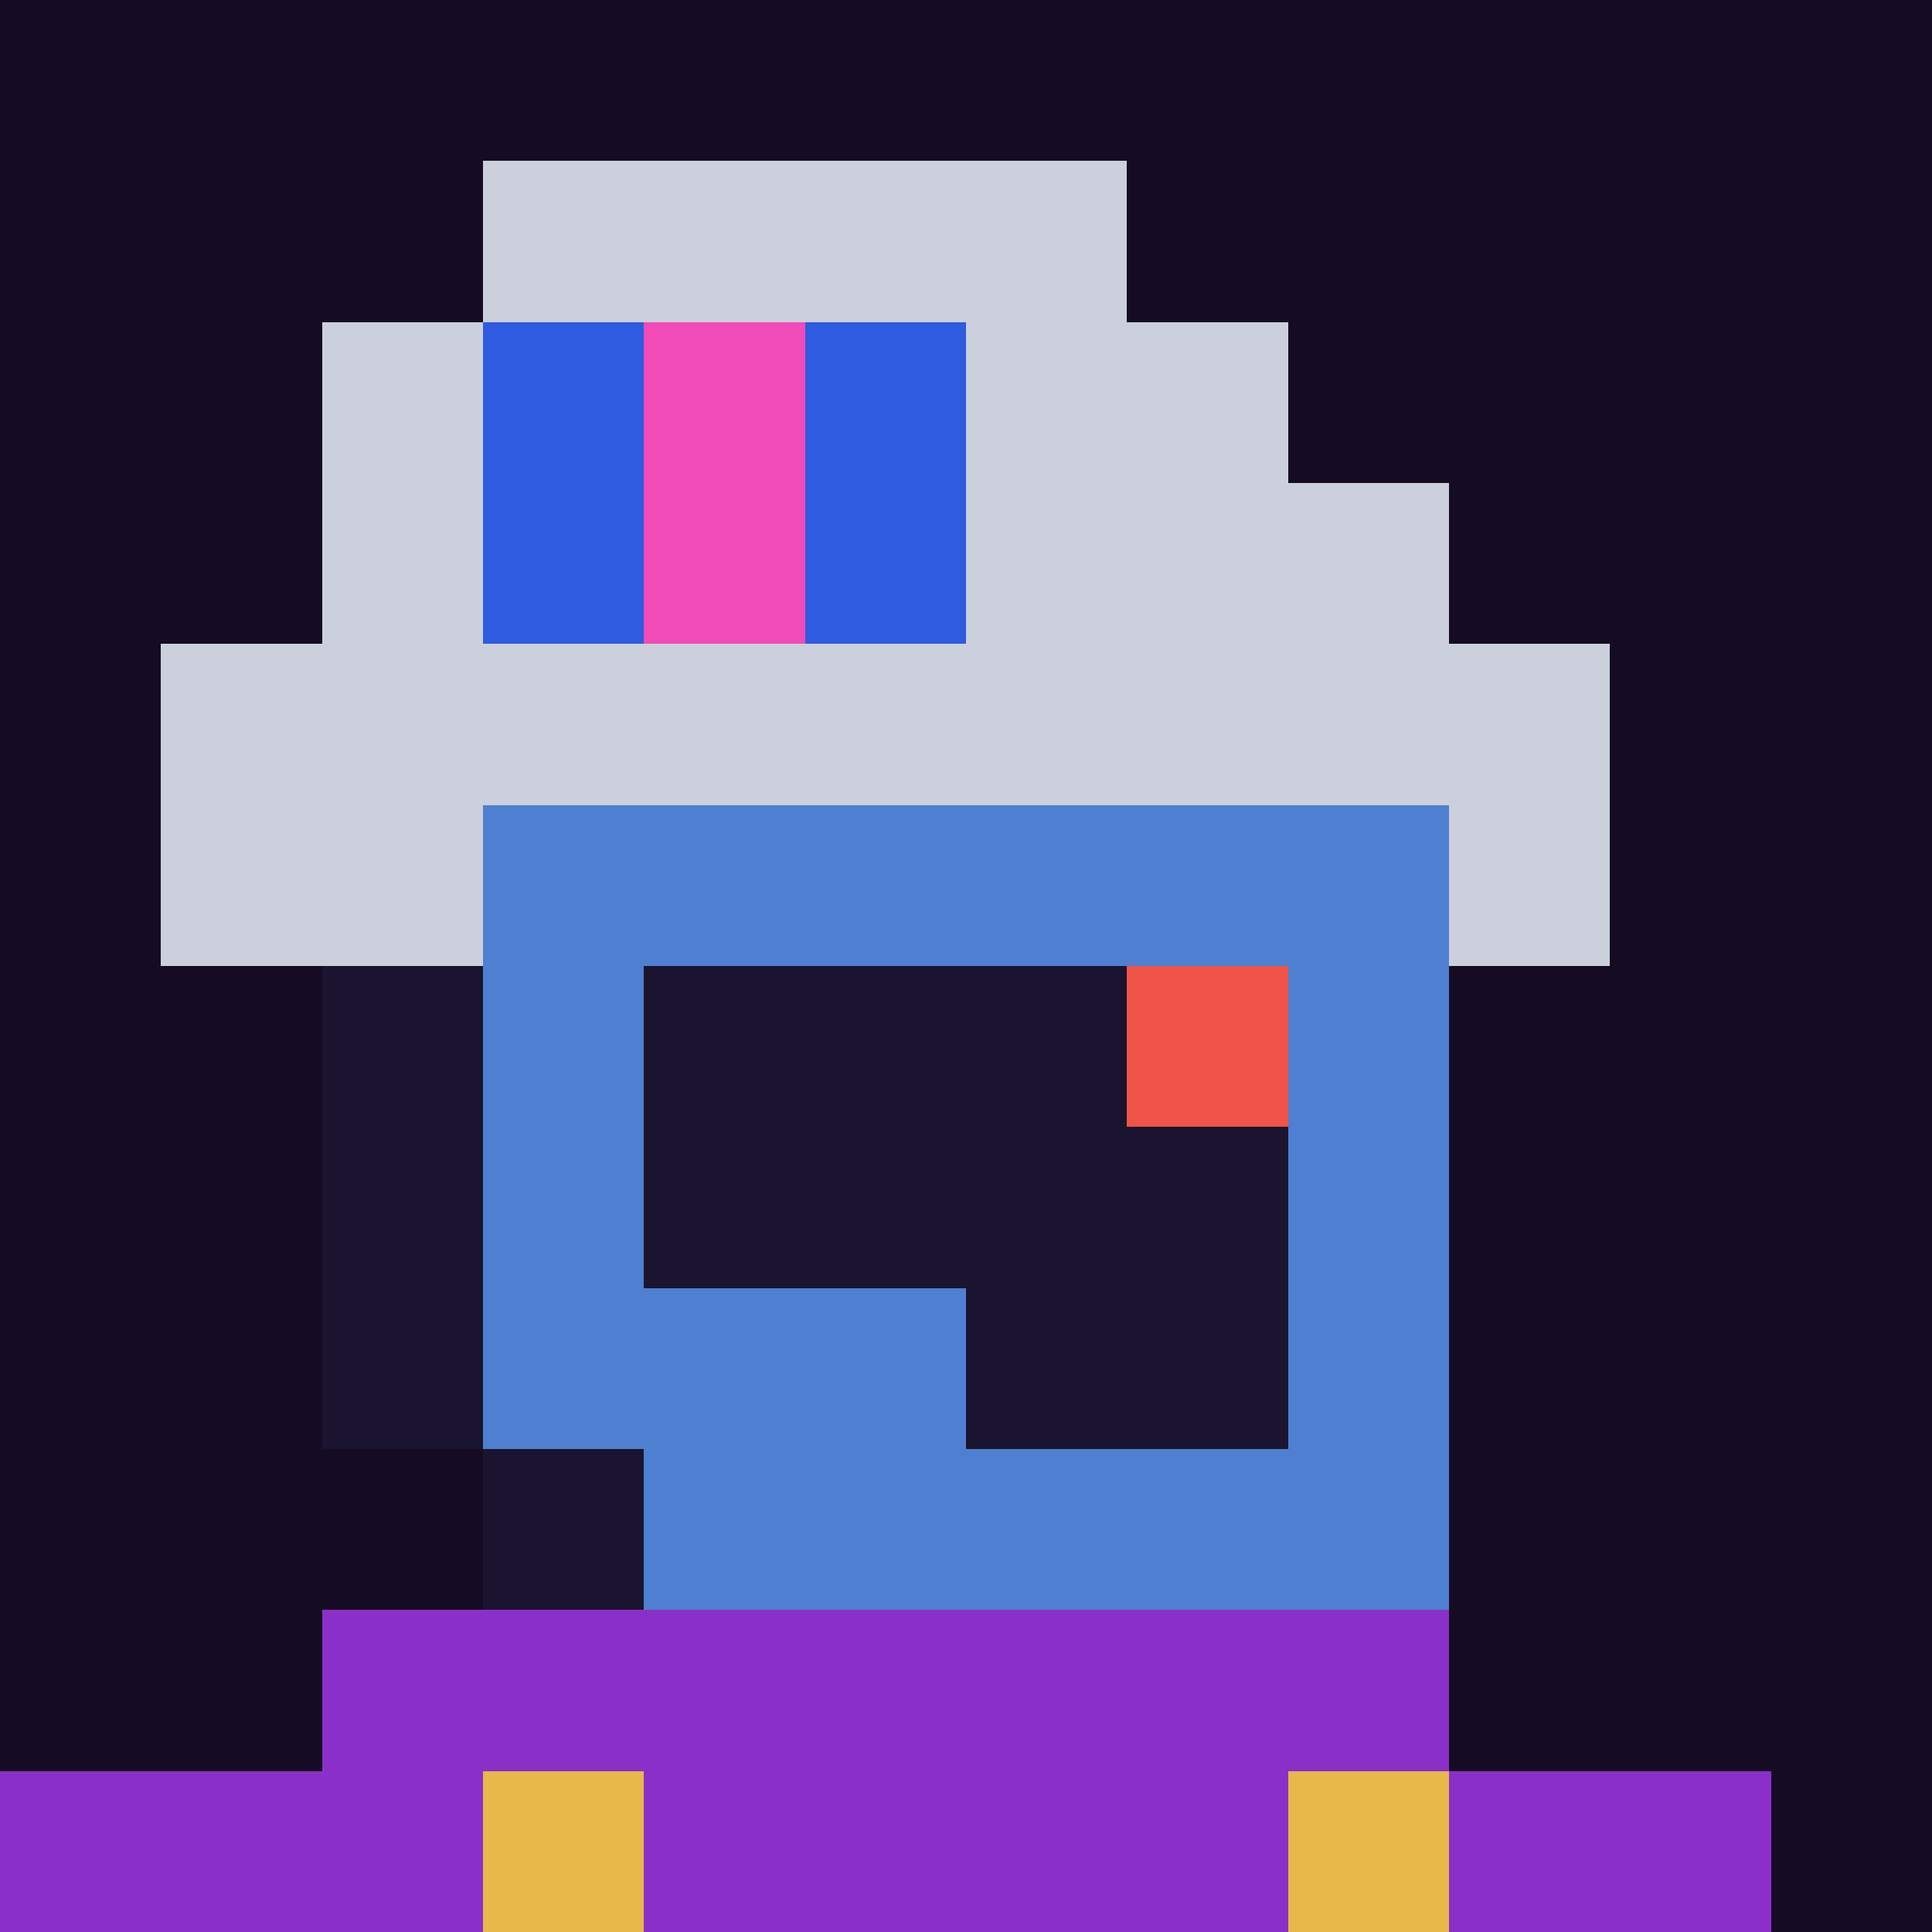
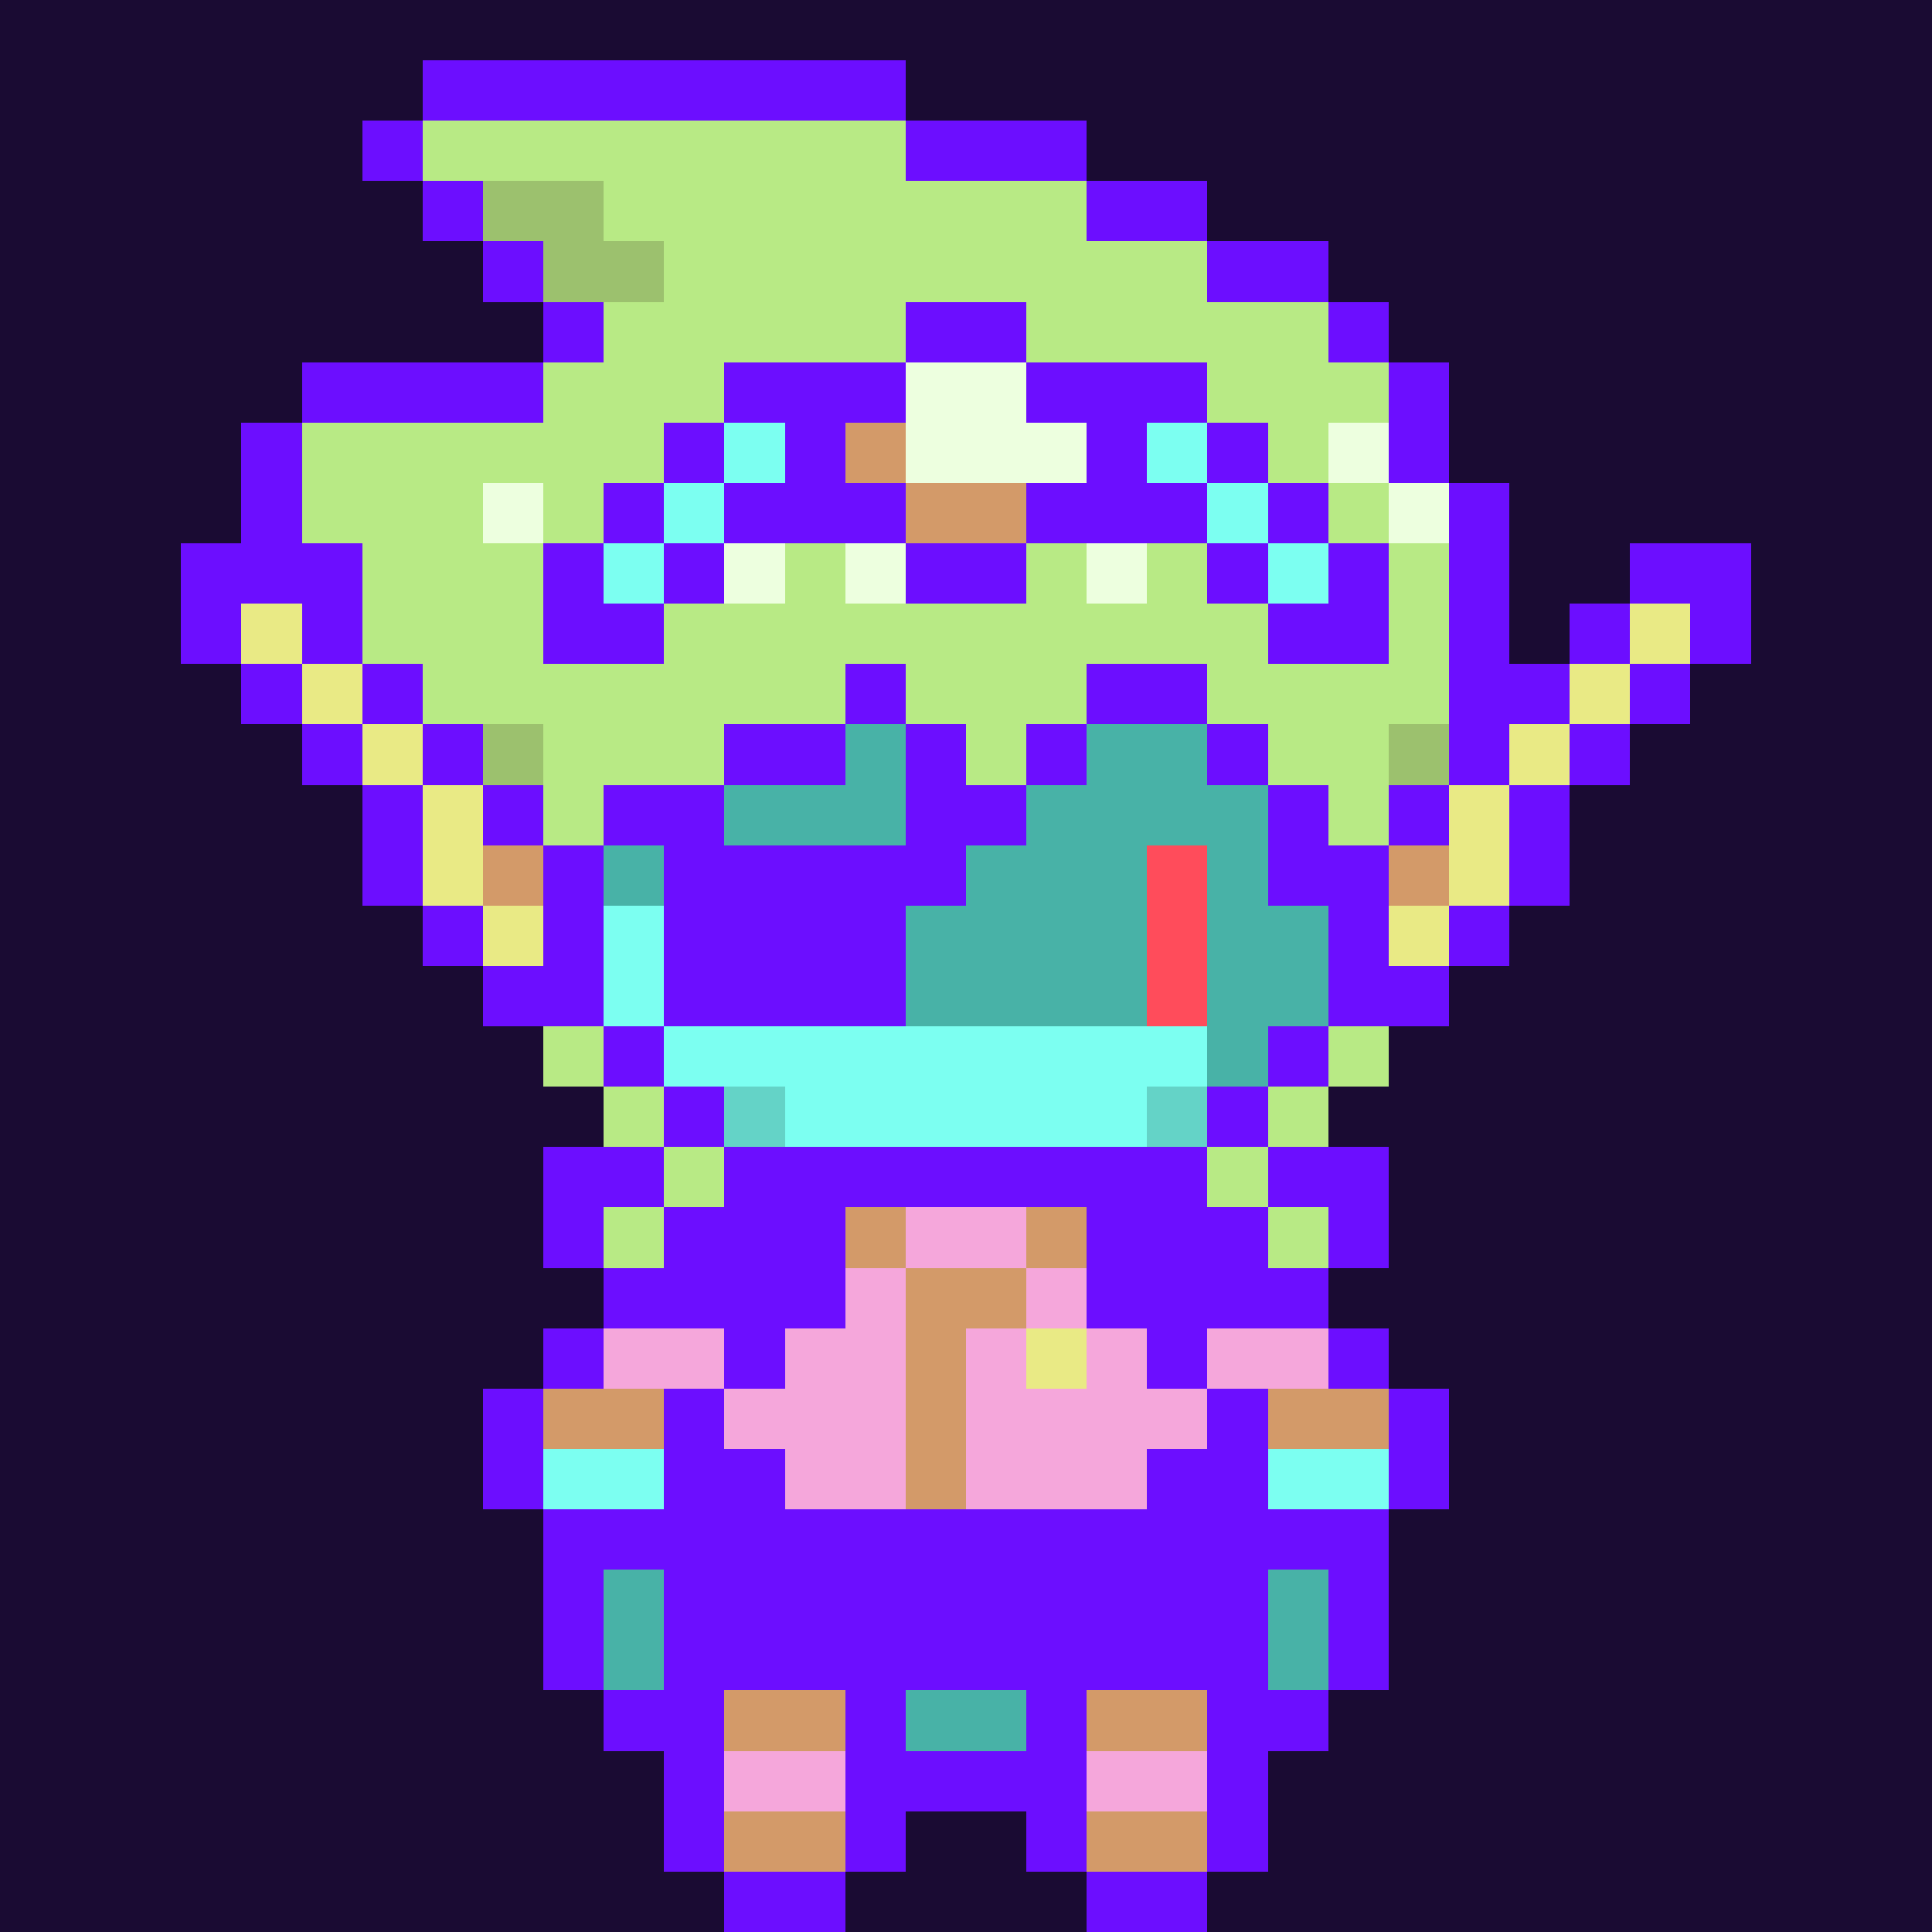
- <svg xmlns="http://www.w3.org/2000/svg" viewBox="0 0 12 12" shape-rendering="crispEdges">
-   <rect width="12" height="12" fill="#150C24" />
-   <rect x="3" y="0" width="1" height="1" fill="#150C24" />
-   <rect x="4" y="0" width="1" height="1" fill="#150C24" />
-   <rect x="5" y="0" width="1" height="1" fill="#150C24" />
-   <rect x="6" y="0" width="1" height="1" fill="#150C24" />
-   <rect x="2" y="1" width="1" height="1" fill="#150C24" />
-   <rect x="3" y="1" width="1" height="1" fill="#CBD0DC" />
-   <rect x="4" y="1" width="1" height="1" fill="#CBD0DC" />
-   <rect x="5" y="1" width="1" height="1" fill="#CBD0DC" />
-   <rect x="6" y="1" width="1" height="1" fill="#CBD0DC" />
-   <rect x="7" y="1" width="1" height="1" fill="#150C24" />
-   <rect x="8" y="1" width="1" height="1" fill="#150C24" />
-   <rect x="1" y="2" width="1" height="1" fill="#150C24" />
-   <rect x="2" y="2" width="1" height="1" fill="#CBD0DC" />
-   <rect x="3" y="2" width="1" height="1" fill="#2E5BE0" />
-   <rect x="4" y="2" width="1" height="1" fill="#F04BB8" />
-   <rect x="5" y="2" width="1" height="1" fill="#2E5BE0" />
-   <rect x="6" y="2" width="1" height="1" fill="#CBD0DC" />
-   <rect x="7" y="2" width="1" height="1" fill="#CBD0DC" />
-   <rect x="8" y="2" width="1" height="1" fill="#150C24" />
-   <rect x="1" y="3" width="1" height="1" fill="#150C24" />
-   <rect x="2" y="3" width="1" height="1" fill="#CBD0DC" />
-   <rect x="3" y="3" width="1" height="1" fill="#2E5BE0" />
-   <rect x="4" y="3" width="1" height="1" fill="#F04BB8" />
-   <rect x="5" y="3" width="1" height="1" fill="#2E5BE0" />
-   <rect x="6" y="3" width="1" height="1" fill="#CBD0DC" />
-   <rect x="7" y="3" width="1" height="1" fill="#CBD0DC" />
-   <rect x="8" y="3" width="1" height="1" fill="#CBD0DC" />
-   <rect x="9" y="3" width="1" height="1" fill="#150C24" />
-   <rect x="0" y="4" width="1" height="1" fill="#150C24" />
-   <rect x="1" y="4" width="1" height="1" fill="#CBD0DC" />
-   <rect x="2" y="4" width="1" height="1" fill="#CBD0DC" />
-   <rect x="3" y="4" width="1" height="1" fill="#CBD0DC" />
-   <rect x="4" y="4" width="1" height="1" fill="#CBD0DC" />
-   <rect x="5" y="4" width="1" height="1" fill="#CBD0DC" />
-   <rect x="6" y="4" width="1" height="1" fill="#CBD0DC" />
-   <rect x="7" y="4" width="1" height="1" fill="#CBD0DC" />
-   <rect x="8" y="4" width="1" height="1" fill="#CBD0DC" />
-   <rect x="9" y="4" width="1" height="1" fill="#CBD0DC" />
-   <rect x="10" y="4" width="1" height="1" fill="#150C24" />
-   <rect x="0" y="5" width="1" height="1" fill="#150C24" />
-   <rect x="1" y="5" width="1" height="1" fill="#CBD0DC" />
-   <rect x="2" y="5" width="1" height="1" fill="#CBD0DC" />
-   <rect x="3" y="5" width="1" height="1" fill="#4E7FD0" />
-   <rect x="4" y="5" width="1" height="1" fill="#4E7FD0" />
-   <rect x="5" y="5" width="1" height="1" fill="#4E7FD0" />
-   <rect x="6" y="5" width="1" height="1" fill="#4E7FD0" />
-   <rect x="7" y="5" width="1" height="1" fill="#4E7FD0" />
-   <rect x="8" y="5" width="1" height="1" fill="#4E7FD0" />
-   <rect x="9" y="5" width="1" height="1" fill="#CBD0DC" />
-   <rect x="10" y="5" width="1" height="1" fill="#150C24" />
-   <rect x="1" y="6" width="1" height="1" fill="#150C24" />
-   <rect x="2" y="6" width="1" height="1" fill="#1B1430" />
-   <rect x="3" y="6" width="1" height="1" fill="#4E7FD0" />
-   <rect x="4" y="6" width="1" height="1" fill="#1B1430" />
-   <rect x="5" y="6" width="1" height="1" fill="#1B1430" />
-   <rect x="6" y="6" width="1" height="1" fill="#1B1430" />
-   <rect x="7" y="6" width="1" height="1" fill="#F05348" />
-   <rect x="8" y="6" width="1" height="1" fill="#4E7FD0" />
-   <rect x="9" y="6" width="1" height="1" fill="#150C24" />
-   <rect x="1" y="7" width="1" height="1" fill="#150C24" />
-   <rect x="2" y="7" width="1" height="1" fill="#1B1430" />
-   <rect x="3" y="7" width="1" height="1" fill="#4E7FD0" />
-   <rect x="4" y="7" width="1" height="1" fill="#1B1430" />
-   <rect x="5" y="7" width="1" height="1" fill="#1B1430" />
-   <rect x="6" y="7" width="1" height="1" fill="#1B1430" />
-   <rect x="7" y="7" width="1" height="1" fill="#1B1430" />
-   <rect x="8" y="7" width="1" height="1" fill="#4E7FD0" />
-   <rect x="9" y="7" width="1" height="1" fill="#150C24" />
-   <rect x="1" y="8" width="1" height="1" fill="#150C24" />
-   <rect x="2" y="8" width="1" height="1" fill="#1B1430" />
-   <rect x="3" y="8" width="1" height="1" fill="#4E7FD0" />
-   <rect x="4" y="8" width="1" height="1" fill="#4E7FD0" />
-   <rect x="5" y="8" width="1" height="1" fill="#4E7FD0" />
-   <rect x="6" y="8" width="1" height="1" fill="#1B1430" />
-   <rect x="7" y="8" width="1" height="1" fill="#1B1430" />
-   <rect x="8" y="8" width="1" height="1" fill="#4E7FD0" />
-   <rect x="9" y="8" width="1" height="1" fill="#150C24" />
-   <rect x="2" y="9" width="1" height="1" fill="#150C24" />
-   <rect x="3" y="9" width="1" height="1" fill="#1B1430" />
-   <rect x="4" y="9" width="1" height="1" fill="#4E7FD0" />
-   <rect x="5" y="9" width="1" height="1" fill="#4E7FD0" />
-   <rect x="6" y="9" width="1" height="1" fill="#4E7FD0" />
-   <rect x="7" y="9" width="1" height="1" fill="#4E7FD0" />
-   <rect x="8" y="9" width="1" height="1" fill="#4E7FD0" />
-   <rect x="9" y="9" width="1" height="1" fill="#150C24" />
-   <rect x="1" y="10" width="1" height="1" fill="#150C24" />
-   <rect x="2" y="10" width="1" height="1" fill="#8B2FC9" />
-   <rect x="3" y="10" width="1" height="1" fill="#8B2FC9" />
-   <rect x="4" y="10" width="1" height="1" fill="#8B2FC9" />
-   <rect x="5" y="10" width="1" height="1" fill="#8B2FC9" />
-   <rect x="6" y="10" width="1" height="1" fill="#8B2FC9" />
-   <rect x="7" y="10" width="1" height="1" fill="#8B2FC9" />
-   <rect x="8" y="10" width="1" height="1" fill="#8B2FC9" />
-   <rect x="9" y="10" width="1" height="1" fill="#150C24" />
-   <rect x="0" y="11" width="1" height="1" fill="#8B2FC9" />
-   <rect x="1" y="11" width="1" height="1" fill="#8B2FC9" />
-   <rect x="2" y="11" width="1" height="1" fill="#8B2FC9" />
-   <rect x="3" y="11" width="1" height="1" fill="#E8B84B" />
-   <rect x="4" y="11" width="1" height="1" fill="#8B2FC9" />
-   <rect x="5" y="11" width="1" height="1" fill="#8B2FC9" />
-   <rect x="6" y="11" width="1" height="1" fill="#8B2FC9" />
-   <rect x="7" y="11" width="1" height="1" fill="#8B2FC9" />
-   <rect x="8" y="11" width="1" height="1" fill="#E8B84B" />
-   <rect x="9" y="11" width="1" height="1" fill="#8B2FC9" />
-   <rect x="10" y="11" width="1" height="1" fill="#8B2FC9" />
+ <svg xmlns="http://www.w3.org/2000/svg" viewBox="0 0 32 32" shape-rendering="crispEdges">
+   <rect width="32" height="32" fill="#1A0B33" />
+   <rect x="7" y="1" width="1" height="1" fill="#6c0eff" />
+   <rect x="8" y="1" width="1" height="1" fill="#6c0eff" />
+   <rect x="9" y="1" width="1" height="1" fill="#6c0eff" />
+   <rect x="10" y="1" width="1" height="1" fill="#6c0eff" />
+   <rect x="11" y="1" width="1" height="1" fill="#6c0eff" />
+   <rect x="12" y="1" width="1" height="1" fill="#6c0eff" />
+   <rect x="13" y="1" width="1" height="1" fill="#6c0eff" />
+   <rect x="14" y="1" width="1" height="1" fill="#6c0eff" />
+   <rect x="6" y="2" width="1" height="1" fill="#6c0eff" />
+   <rect x="7" y="2" width="1" height="1" fill="#b8ea85" />
+   <rect x="8" y="2" width="1" height="1" fill="#b8ea85" />
+   <rect x="9" y="2" width="1" height="1" fill="#b8ea85" />
+   <rect x="10" y="2" width="1" height="1" fill="#b8ea85" />
+   <rect x="11" y="2" width="1" height="1" fill="#b8ea85" />
+   <rect x="12" y="2" width="1" height="1" fill="#b8ea85" />
+   <rect x="13" y="2" width="1" height="1" fill="#b8ea85" />
+   <rect x="14" y="2" width="1" height="1" fill="#b8ea85" />
+   <rect x="15" y="2" width="1" height="1" fill="#6c0eff" />
+   <rect x="16" y="2" width="1" height="1" fill="#6c0eff" />
+   <rect x="17" y="2" width="1" height="1" fill="#6c0eff" />
+   <rect x="7" y="3" width="1" height="1" fill="#6c0eff" />
+   <rect x="8" y="3" width="1" height="1" fill="#9cc16e" />
+   <rect x="9" y="3" width="1" height="1" fill="#9cc16e" />
+   <rect x="10" y="3" width="1" height="1" fill="#b8ea85" />
+   <rect x="11" y="3" width="1" height="1" fill="#b8ea85" />
+   <rect x="12" y="3" width="1" height="1" fill="#b8ea85" />
+   <rect x="13" y="3" width="1" height="1" fill="#b8ea85" />
+   <rect x="14" y="3" width="1" height="1" fill="#b8ea85" />
+   <rect x="15" y="3" width="1" height="1" fill="#b8ea85" />
+   <rect x="16" y="3" width="1" height="1" fill="#b8ea85" />
+   <rect x="17" y="3" width="1" height="1" fill="#b8ea85" />
+   <rect x="18" y="3" width="1" height="1" fill="#6c0eff" />
+   <rect x="19" y="3" width="1" height="1" fill="#6c0eff" />
+   <rect x="8" y="4" width="1" height="1" fill="#6c0eff" />
+   <rect x="9" y="4" width="1" height="1" fill="#9cc16e" />
+   <rect x="10" y="4" width="1" height="1" fill="#9cc16e" />
+   <rect x="11" y="4" width="1" height="1" fill="#b8ea85" />
+   <rect x="12" y="4" width="1" height="1" fill="#b8ea85" />
+   <rect x="13" y="4" width="1" height="1" fill="#b8ea85" />
+   <rect x="14" y="4" width="1" height="1" fill="#b8ea85" />
+   <rect x="15" y="4" width="1" height="1" fill="#b8ea85" />
+   <rect x="16" y="4" width="1" height="1" fill="#b8ea85" />
+   <rect x="17" y="4" width="1" height="1" fill="#b8ea85" />
+   <rect x="18" y="4" width="1" height="1" fill="#b8ea85" />
+   <rect x="19" y="4" width="1" height="1" fill="#b8ea85" />
+   <rect x="20" y="4" width="1" height="1" fill="#6c0eff" />
+   <rect x="21" y="4" width="1" height="1" fill="#6c0eff" />
+   <rect x="9" y="5" width="1" height="1" fill="#6c0eff" />
+   <rect x="10" y="5" width="1" height="1" fill="#b8ea85" />
+   <rect x="11" y="5" width="1" height="1" fill="#b8ea85" />
+   <rect x="12" y="5" width="1" height="1" fill="#b8ea85" />
+   <rect x="13" y="5" width="1" height="1" fill="#b8ea85" />
+   <rect x="14" y="5" width="1" height="1" fill="#b8ea85" />
+   <rect x="15" y="5" width="1" height="1" fill="#6c0eff" />
+   <rect x="16" y="5" width="1" height="1" fill="#6c0eff" />
+   <rect x="17" y="5" width="1" height="1" fill="#b8ea85" />
+   <rect x="18" y="5" width="1" height="1" fill="#b8ea85" />
+   <rect x="19" y="5" width="1" height="1" fill="#b8ea85" />
+   <rect x="20" y="5" width="1" height="1" fill="#b8ea85" />
+   <rect x="21" y="5" width="1" height="1" fill="#b8ea85" />
+   <rect x="22" y="5" width="1" height="1" fill="#6c0eff" />
+   <rect x="5" y="6" width="1" height="1" fill="#6c0eff" />
+   <rect x="6" y="6" width="1" height="1" fill="#6c0eff" />
+   <rect x="7" y="6" width="1" height="1" fill="#6c0eff" />
+   <rect x="8" y="6" width="1" height="1" fill="#6c0eff" />
+   <rect x="9" y="6" width="1" height="1" fill="#b8ea85" />
+   <rect x="10" y="6" width="1" height="1" fill="#b8ea85" />
+   <rect x="11" y="6" width="1" height="1" fill="#b8ea85" />
+   <rect x="12" y="6" width="1" height="1" fill="#6c0eff" />
+   <rect x="13" y="6" width="1" height="1" fill="#6c0eff" />
+   <rect x="14" y="6" width="1" height="1" fill="#6c0eff" />
+   <rect x="15" y="6" width="1" height="1" fill="#edffdf" />
+   <rect x="16" y="6" width="1" height="1" fill="#edffdf" />
+   <rect x="17" y="6" width="1" height="1" fill="#6c0eff" />
+   <rect x="18" y="6" width="1" height="1" fill="#6c0eff" />
+   <rect x="19" y="6" width="1" height="1" fill="#6c0eff" />
+   <rect x="20" y="6" width="1" height="1" fill="#b8ea85" />
+   <rect x="21" y="6" width="1" height="1" fill="#b8ea85" />
+   <rect x="22" y="6" width="1" height="1" fill="#b8ea85" />
+   <rect x="23" y="6" width="1" height="1" fill="#6c0eff" />
+   <rect x="4" y="7" width="1" height="1" fill="#6c0eff" />
+   <rect x="5" y="7" width="1" height="1" fill="#b8ea85" />
+   <rect x="6" y="7" width="1" height="1" fill="#b8ea85" />
+   <rect x="7" y="7" width="1" height="1" fill="#b8ea85" />
+   <rect x="8" y="7" width="1" height="1" fill="#b8ea85" />
+   <rect x="9" y="7" width="1" height="1" fill="#b8ea85" />
+   <rect x="10" y="7" width="1" height="1" fill="#b8ea85" />
+   <rect x="11" y="7" width="1" height="1" fill="#6c0eff" />
+   <rect x="12" y="7" width="1" height="1" fill="#7cfff1" />
+   <rect x="13" y="7" width="1" height="1" fill="#6c0eff" />
+   <rect x="14" y="7" width="1" height="1" fill="#d39a69" />
+   <rect x="15" y="7" width="1" height="1" fill="#edffdf" />
+   <rect x="16" y="7" width="1" height="1" fill="#edffdf" />
+   <rect x="17" y="7" width="1" height="1" fill="#edffdf" />
+   <rect x="18" y="7" width="1" height="1" fill="#6c0eff" />
+   <rect x="19" y="7" width="1" height="1" fill="#7cfff1" />
+   <rect x="20" y="7" width="1" height="1" fill="#6c0eff" />
+   <rect x="21" y="7" width="1" height="1" fill="#b8ea85" />
+   <rect x="22" y="7" width="1" height="1" fill="#edffdf" />
+   <rect x="23" y="7" width="1" height="1" fill="#6c0eff" />
+   <rect x="4" y="8" width="1" height="1" fill="#6c0eff" />
+   <rect x="5" y="8" width="1" height="1" fill="#b8ea85" />
+   <rect x="6" y="8" width="1" height="1" fill="#b8ea85" />
+   <rect x="7" y="8" width="1" height="1" fill="#b8ea85" />
+   <rect x="8" y="8" width="1" height="1" fill="#edffdf" />
+   <rect x="9" y="8" width="1" height="1" fill="#b8ea85" />
+   <rect x="10" y="8" width="1" height="1" fill="#6c0eff" />
+   <rect x="11" y="8" width="1" height="1" fill="#7cfff1" />
+   <rect x="12" y="8" width="1" height="1" fill="#6c0eff" />
+   <rect x="13" y="8" width="1" height="1" fill="#6c0eff" />
+   <rect x="14" y="8" width="1" height="1" fill="#6c0eff" />
+   <rect x="15" y="8" width="1" height="1" fill="#d39a69" />
+   <rect x="16" y="8" width="1" height="1" fill="#d39a69" />
+   <rect x="17" y="8" width="1" height="1" fill="#6c0eff" />
+   <rect x="18" y="8" width="1" height="1" fill="#6c0eff" />
+   <rect x="19" y="8" width="1" height="1" fill="#6c0eff" />
+   <rect x="20" y="8" width="1" height="1" fill="#7cfff1" />
+   <rect x="21" y="8" width="1" height="1" fill="#6c0eff" />
+   <rect x="22" y="8" width="1" height="1" fill="#b8ea85" />
+   <rect x="23" y="8" width="1" height="1" fill="#edffdf" />
+   <rect x="24" y="8" width="1" height="1" fill="#6c0eff" />
+   <rect x="3" y="9" width="1" height="1" fill="#6c0eff" />
+   <rect x="4" y="9" width="1" height="1" fill="#6c0eff" />
+   <rect x="5" y="9" width="1" height="1" fill="#6c0eff" />
+   <rect x="6" y="9" width="1" height="1" fill="#b8ea85" />
+   <rect x="7" y="9" width="1" height="1" fill="#b8ea85" />
+   <rect x="8" y="9" width="1" height="1" fill="#b8ea85" />
+   <rect x="9" y="9" width="1" height="1" fill="#6c0eff" />
+   <rect x="10" y="9" width="1" height="1" fill="#7cfff1" />
+   <rect x="11" y="9" width="1" height="1" fill="#6c0eff" />
+   <rect x="12" y="9" width="1" height="1" fill="#edffdf" />
+   <rect x="13" y="9" width="1" height="1" fill="#b8ea85" />
+   <rect x="14" y="9" width="1" height="1" fill="#edffdf" />
+   <rect x="15" y="9" width="1" height="1" fill="#6c0eff" />
+   <rect x="16" y="9" width="1" height="1" fill="#6c0eff" />
+   <rect x="17" y="9" width="1" height="1" fill="#b8ea85" />
+   <rect x="18" y="9" width="1" height="1" fill="#edffdf" />
+   <rect x="19" y="9" width="1" height="1" fill="#b8ea85" />
+   <rect x="20" y="9" width="1" height="1" fill="#6c0eff" />
+   <rect x="21" y="9" width="1" height="1" fill="#7cfff1" />
+   <rect x="22" y="9" width="1" height="1" fill="#6c0eff" />
+   <rect x="23" y="9" width="1" height="1" fill="#b8ea85" />
+   <rect x="24" y="9" width="1" height="1" fill="#6c0eff" />
+   <rect x="27" y="9" width="1" height="1" fill="#6c0eff" />
+   <rect x="28" y="9" width="1" height="1" fill="#6c0eff" />
+   <rect x="3" y="10" width="1" height="1" fill="#6c0eff" />
+   <rect x="4" y="10" width="1" height="1" fill="#e9ea85" />
+   <rect x="5" y="10" width="1" height="1" fill="#6c0eff" />
+   <rect x="6" y="10" width="1" height="1" fill="#b8ea85" />
+   <rect x="7" y="10" width="1" height="1" fill="#b8ea85" />
+   <rect x="8" y="10" width="1" height="1" fill="#b8ea85" />
+   <rect x="9" y="10" width="1" height="1" fill="#6c0eff" />
+   <rect x="10" y="10" width="1" height="1" fill="#6c0eff" />
+   <rect x="11" y="10" width="1" height="1" fill="#b8ea85" />
+   <rect x="12" y="10" width="1" height="1" fill="#b8ea85" />
+   <rect x="13" y="10" width="1" height="1" fill="#b8ea85" />
+   <rect x="14" y="10" width="1" height="1" fill="#b8ea85" />
+   <rect x="15" y="10" width="1" height="1" fill="#b8ea85" />
+   <rect x="16" y="10" width="1" height="1" fill="#b8ea85" />
+   <rect x="17" y="10" width="1" height="1" fill="#b8ea85" />
+   <rect x="18" y="10" width="1" height="1" fill="#b8ea85" />
+   <rect x="19" y="10" width="1" height="1" fill="#b8ea85" />
+   <rect x="20" y="10" width="1" height="1" fill="#b8ea85" />
+   <rect x="21" y="10" width="1" height="1" fill="#6c0eff" />
+   <rect x="22" y="10" width="1" height="1" fill="#6c0eff" />
+   <rect x="23" y="10" width="1" height="1" fill="#b8ea85" />
+   <rect x="24" y="10" width="1" height="1" fill="#6c0eff" />
+   <rect x="26" y="10" width="1" height="1" fill="#6c0eff" />
+   <rect x="27" y="10" width="1" height="1" fill="#e9ea85" />
+   <rect x="28" y="10" width="1" height="1" fill="#6c0eff" />
+   <rect x="4" y="11" width="1" height="1" fill="#6c0eff" />
+   <rect x="5" y="11" width="1" height="1" fill="#e9ea85" />
+   <rect x="6" y="11" width="1" height="1" fill="#6c0eff" />
+   <rect x="7" y="11" width="1" height="1" fill="#b8ea85" />
+   <rect x="8" y="11" width="1" height="1" fill="#b8ea85" />
+   <rect x="9" y="11" width="1" height="1" fill="#b8ea85" />
+   <rect x="10" y="11" width="1" height="1" fill="#b8ea85" />
+   <rect x="11" y="11" width="1" height="1" fill="#b8ea85" />
+   <rect x="12" y="11" width="1" height="1" fill="#b8ea85" />
+   <rect x="13" y="11" width="1" height="1" fill="#b8ea85" />
+   <rect x="14" y="11" width="1" height="1" fill="#6c0eff" />
+   <rect x="15" y="11" width="1" height="1" fill="#b8ea85" />
+   <rect x="16" y="11" width="1" height="1" fill="#b8ea85" />
+   <rect x="17" y="11" width="1" height="1" fill="#b8ea85" />
+   <rect x="18" y="11" width="1" height="1" fill="#6c0eff" />
+   <rect x="19" y="11" width="1" height="1" fill="#6c0eff" />
+   <rect x="20" y="11" width="1" height="1" fill="#b8ea85" />
+   <rect x="21" y="11" width="1" height="1" fill="#b8ea85" />
+   <rect x="22" y="11" width="1" height="1" fill="#b8ea85" />
+   <rect x="23" y="11" width="1" height="1" fill="#b8ea85" />
+   <rect x="24" y="11" width="1" height="1" fill="#6c0eff" />
+   <rect x="25" y="11" width="1" height="1" fill="#6c0eff" />
+   <rect x="26" y="11" width="1" height="1" fill="#e9ea85" />
+   <rect x="27" y="11" width="1" height="1" fill="#6c0eff" />
+   <rect x="5" y="12" width="1" height="1" fill="#6c0eff" />
+   <rect x="6" y="12" width="1" height="1" fill="#e9ea85" />
+   <rect x="7" y="12" width="1" height="1" fill="#6c0eff" />
+   <rect x="8" y="12" width="1" height="1" fill="#9cc16e" />
+   <rect x="9" y="12" width="1" height="1" fill="#b8ea85" />
+   <rect x="10" y="12" width="1" height="1" fill="#b8ea85" />
+   <rect x="11" y="12" width="1" height="1" fill="#b8ea85" />
+   <rect x="12" y="12" width="1" height="1" fill="#6c0eff" />
+   <rect x="13" y="12" width="1" height="1" fill="#6c0eff" />
+   <rect x="14" y="12" width="1" height="1" fill="#48b2a7" />
+   <rect x="15" y="12" width="1" height="1" fill="#6c0eff" />
+   <rect x="16" y="12" width="1" height="1" fill="#b8ea85" />
+   <rect x="17" y="12" width="1" height="1" fill="#6c0eff" />
+   <rect x="18" y="12" width="1" height="1" fill="#48b2a7" />
+   <rect x="19" y="12" width="1" height="1" fill="#48b2a7" />
+   <rect x="20" y="12" width="1" height="1" fill="#6c0eff" />
+   <rect x="21" y="12" width="1" height="1" fill="#b8ea85" />
+   <rect x="22" y="12" width="1" height="1" fill="#b8ea85" />
+   <rect x="23" y="12" width="1" height="1" fill="#9cc16e" />
+   <rect x="24" y="12" width="1" height="1" fill="#6c0eff" />
+   <rect x="25" y="12" width="1" height="1" fill="#e9ea85" />
+   <rect x="26" y="12" width="1" height="1" fill="#6c0eff" />
+   <rect x="6" y="13" width="1" height="1" fill="#6c0eff" />
+   <rect x="7" y="13" width="1" height="1" fill="#e9ea85" />
+   <rect x="8" y="13" width="1" height="1" fill="#6c0eff" />
+   <rect x="9" y="13" width="1" height="1" fill="#b8ea85" />
+   <rect x="10" y="13" width="1" height="1" fill="#6c0eff" />
+   <rect x="11" y="13" width="1" height="1" fill="#6c0eff" />
+   <rect x="12" y="13" width="1" height="1" fill="#48b2a7" />
+   <rect x="13" y="13" width="1" height="1" fill="#48b2a7" />
+   <rect x="14" y="13" width="1" height="1" fill="#48b2a7" />
+   <rect x="15" y="13" width="1" height="1" fill="#6c0eff" />
+   <rect x="16" y="13" width="1" height="1" fill="#6c0eff" />
+   <rect x="17" y="13" width="1" height="1" fill="#48b2a7" />
+   <rect x="18" y="13" width="1" height="1" fill="#48b2a7" />
+   <rect x="19" y="13" width="1" height="1" fill="#48b2a7" />
+   <rect x="20" y="13" width="1" height="1" fill="#48b2a7" />
+   <rect x="21" y="13" width="1" height="1" fill="#6c0eff" />
+   <rect x="22" y="13" width="1" height="1" fill="#b8ea85" />
+   <rect x="23" y="13" width="1" height="1" fill="#6c0eff" />
+   <rect x="24" y="13" width="1" height="1" fill="#e9ea85" />
+   <rect x="25" y="13" width="1" height="1" fill="#6c0eff" />
+   <rect x="6" y="14" width="1" height="1" fill="#6c0eff" />
+   <rect x="7" y="14" width="1" height="1" fill="#e9ea85" />
+   <rect x="8" y="14" width="1" height="1" fill="#d39a69" />
+   <rect x="9" y="14" width="1" height="1" fill="#6c0eff" />
+   <rect x="10" y="14" width="1" height="1" fill="#48b2a7" />
+   <rect x="11" y="14" width="1" height="1" fill="#6c0eff" />
+   <rect x="12" y="14" width="1" height="1" fill="#6c0eff" />
+   <rect x="13" y="14" width="1" height="1" fill="#6c0eff" />
+   <rect x="14" y="14" width="1" height="1" fill="#6c0eff" />
+   <rect x="15" y="14" width="1" height="1" fill="#6c0eff" />
+   <rect x="16" y="14" width="1" height="1" fill="#48b2a7" />
+   <rect x="17" y="14" width="1" height="1" fill="#48b2a7" />
+   <rect x="18" y="14" width="1" height="1" fill="#48b2a7" />
+   <rect x="19" y="14" width="1" height="1" fill="#ff4c5b" />
+   <rect x="20" y="14" width="1" height="1" fill="#48b2a7" />
+   <rect x="21" y="14" width="1" height="1" fill="#6c0eff" />
+   <rect x="22" y="14" width="1" height="1" fill="#6c0eff" />
+   <rect x="23" y="14" width="1" height="1" fill="#d39a69" />
+   <rect x="24" y="14" width="1" height="1" fill="#e9ea85" />
+   <rect x="25" y="14" width="1" height="1" fill="#6c0eff" />
+   <rect x="7" y="15" width="1" height="1" fill="#6c0eff" />
+   <rect x="8" y="15" width="1" height="1" fill="#e9ea85" />
+   <rect x="9" y="15" width="1" height="1" fill="#6c0eff" />
+   <rect x="10" y="15" width="1" height="1" fill="#7cfff1" />
+   <rect x="11" y="15" width="1" height="1" fill="#6c0eff" />
+   <rect x="12" y="15" width="1" height="1" fill="#6c0eff" />
+   <rect x="13" y="15" width="1" height="1" fill="#6c0eff" />
+   <rect x="14" y="15" width="1" height="1" fill="#6c0eff" />
+   <rect x="15" y="15" width="1" height="1" fill="#48b2a7" />
+   <rect x="16" y="15" width="1" height="1" fill="#48b2a7" />
+   <rect x="17" y="15" width="1" height="1" fill="#48b2a7" />
+   <rect x="18" y="15" width="1" height="1" fill="#48b2a7" />
+   <rect x="19" y="15" width="1" height="1" fill="#ff4c5b" />
+   <rect x="20" y="15" width="1" height="1" fill="#48b2a7" />
+   <rect x="21" y="15" width="1" height="1" fill="#48b2a7" />
+   <rect x="22" y="15" width="1" height="1" fill="#6c0eff" />
+   <rect x="23" y="15" width="1" height="1" fill="#e9ea85" />
+   <rect x="24" y="15" width="1" height="1" fill="#6c0eff" />
+   <rect x="8" y="16" width="1" height="1" fill="#6c0eff" />
+   <rect x="9" y="16" width="1" height="1" fill="#6c0eff" />
+   <rect x="10" y="16" width="1" height="1" fill="#7cfff1" />
+   <rect x="11" y="16" width="1" height="1" fill="#6c0eff" />
+   <rect x="12" y="16" width="1" height="1" fill="#6c0eff" />
+   <rect x="13" y="16" width="1" height="1" fill="#6c0eff" />
+   <rect x="14" y="16" width="1" height="1" fill="#6c0eff" />
+   <rect x="15" y="16" width="1" height="1" fill="#48b2a7" />
+   <rect x="16" y="16" width="1" height="1" fill="#48b2a7" />
+   <rect x="17" y="16" width="1" height="1" fill="#48b2a7" />
+   <rect x="18" y="16" width="1" height="1" fill="#48b2a7" />
+   <rect x="19" y="16" width="1" height="1" fill="#ff4c5b" />
+   <rect x="20" y="16" width="1" height="1" fill="#48b2a7" />
+   <rect x="21" y="16" width="1" height="1" fill="#48b2a7" />
+   <rect x="22" y="16" width="1" height="1" fill="#6c0eff" />
+   <rect x="23" y="16" width="1" height="1" fill="#6c0eff" />
+   <rect x="9" y="17" width="1" height="1" fill="#b8ea85" />
+   <rect x="10" y="17" width="1" height="1" fill="#6c0eff" />
+   <rect x="11" y="17" width="1" height="1" fill="#7cfff1" />
+   <rect x="12" y="17" width="1" height="1" fill="#7cfff1" />
+   <rect x="13" y="17" width="1" height="1" fill="#7cfff1" />
+   <rect x="14" y="17" width="1" height="1" fill="#7cfff1" />
+   <rect x="15" y="17" width="1" height="1" fill="#7cfff1" />
+   <rect x="16" y="17" width="1" height="1" fill="#7cfff1" />
+   <rect x="17" y="17" width="1" height="1" fill="#7cfff1" />
+   <rect x="18" y="17" width="1" height="1" fill="#7cfff1" />
+   <rect x="19" y="17" width="1" height="1" fill="#7cfff1" />
+   <rect x="20" y="17" width="1" height="1" fill="#48b2a7" />
+   <rect x="21" y="17" width="1" height="1" fill="#6c0eff" />
+   <rect x="22" y="17" width="1" height="1" fill="#b8ea85" />
+   <rect x="10" y="18" width="1" height="1" fill="#b8ea85" />
+   <rect x="11" y="18" width="1" height="1" fill="#6c0eff" />
+   <rect x="12" y="18" width="1" height="1" fill="#64d3c7" />
+   <rect x="13" y="18" width="1" height="1" fill="#7cfff1" />
+   <rect x="14" y="18" width="1" height="1" fill="#7cfff1" />
+   <rect x="15" y="18" width="1" height="1" fill="#7cfff1" />
+   <rect x="16" y="18" width="1" height="1" fill="#7cfff1" />
+   <rect x="17" y="18" width="1" height="1" fill="#7cfff1" />
+   <rect x="18" y="18" width="1" height="1" fill="#7cfff1" />
+   <rect x="19" y="18" width="1" height="1" fill="#64d3c7" />
+   <rect x="20" y="18" width="1" height="1" fill="#6c0eff" />
+   <rect x="21" y="18" width="1" height="1" fill="#b8ea85" />
+   <rect x="9" y="19" width="1" height="1" fill="#6c0eff" />
+   <rect x="10" y="19" width="1" height="1" fill="#6c0eff" />
+   <rect x="11" y="19" width="1" height="1" fill="#b8ea85" />
+   <rect x="12" y="19" width="1" height="1" fill="#6c0eff" />
+   <rect x="13" y="19" width="1" height="1" fill="#6c0eff" />
+   <rect x="14" y="19" width="1" height="1" fill="#6c0eff" />
+   <rect x="15" y="19" width="1" height="1" fill="#6c0eff" />
+   <rect x="16" y="19" width="1" height="1" fill="#6c0eff" />
+   <rect x="17" y="19" width="1" height="1" fill="#6c0eff" />
+   <rect x="18" y="19" width="1" height="1" fill="#6c0eff" />
+   <rect x="19" y="19" width="1" height="1" fill="#6c0eff" />
+   <rect x="20" y="19" width="1" height="1" fill="#b8ea85" />
+   <rect x="21" y="19" width="1" height="1" fill="#6c0eff" />
+   <rect x="22" y="19" width="1" height="1" fill="#6c0eff" />
+   <rect x="9" y="20" width="1" height="1" fill="#6c0eff" />
+   <rect x="10" y="20" width="1" height="1" fill="#b8ea85" />
+   <rect x="11" y="20" width="1" height="1" fill="#6c0eff" />
+   <rect x="12" y="20" width="1" height="1" fill="#6c0eff" />
+   <rect x="13" y="20" width="1" height="1" fill="#6c0eff" />
+   <rect x="14" y="20" width="1" height="1" fill="#d39a69" />
+   <rect x="15" y="20" width="1" height="1" fill="#f5a7db" />
+   <rect x="16" y="20" width="1" height="1" fill="#f5a7db" />
+   <rect x="17" y="20" width="1" height="1" fill="#d39a69" />
+   <rect x="18" y="20" width="1" height="1" fill="#6c0eff" />
+   <rect x="19" y="20" width="1" height="1" fill="#6c0eff" />
+   <rect x="20" y="20" width="1" height="1" fill="#6c0eff" />
+   <rect x="21" y="20" width="1" height="1" fill="#b8ea85" />
+   <rect x="22" y="20" width="1" height="1" fill="#6c0eff" />
+   <rect x="10" y="21" width="1" height="1" fill="#6c0eff" />
+   <rect x="11" y="21" width="1" height="1" fill="#6c0eff" />
+   <rect x="12" y="21" width="1" height="1" fill="#6c0eff" />
+   <rect x="13" y="21" width="1" height="1" fill="#6c0eff" />
+   <rect x="14" y="21" width="1" height="1" fill="#f5a7db" />
+   <rect x="15" y="21" width="1" height="1" fill="#d39a69" />
+   <rect x="16" y="21" width="1" height="1" fill="#d39a69" />
+   <rect x="17" y="21" width="1" height="1" fill="#f5a7db" />
+   <rect x="18" y="21" width="1" height="1" fill="#6c0eff" />
+   <rect x="19" y="21" width="1" height="1" fill="#6c0eff" />
+   <rect x="20" y="21" width="1" height="1" fill="#6c0eff" />
+   <rect x="21" y="21" width="1" height="1" fill="#6c0eff" />
+   <rect x="9" y="22" width="1" height="1" fill="#6c0eff" />
+   <rect x="10" y="22" width="1" height="1" fill="#f5a7db" />
+   <rect x="11" y="22" width="1" height="1" fill="#f5a7db" />
+   <rect x="12" y="22" width="1" height="1" fill="#6c0eff" />
+   <rect x="13" y="22" width="1" height="1" fill="#f5a7db" />
+   <rect x="14" y="22" width="1" height="1" fill="#f5a7db" />
+   <rect x="15" y="22" width="1" height="1" fill="#d39a69" />
+   <rect x="16" y="22" width="1" height="1" fill="#f5a7db" />
+   <rect x="17" y="22" width="1" height="1" fill="#e9ea85" />
+   <rect x="18" y="22" width="1" height="1" fill="#f5a7db" />
+   <rect x="19" y="22" width="1" height="1" fill="#6c0eff" />
+   <rect x="20" y="22" width="1" height="1" fill="#f5a7db" />
+   <rect x="21" y="22" width="1" height="1" fill="#f5a7db" />
+   <rect x="22" y="22" width="1" height="1" fill="#6c0eff" />
+   <rect x="8" y="23" width="1" height="1" fill="#6c0eff" />
+   <rect x="9" y="23" width="1" height="1" fill="#d39a69" />
+   <rect x="10" y="23" width="1" height="1" fill="#d39a69" />
+   <rect x="11" y="23" width="1" height="1" fill="#6c0eff" />
+   <rect x="12" y="23" width="1" height="1" fill="#f5a7db" />
+   <rect x="13" y="23" width="1" height="1" fill="#f5a7db" />
+   <rect x="14" y="23" width="1" height="1" fill="#f5a7db" />
+   <rect x="15" y="23" width="1" height="1" fill="#d39a69" />
+   <rect x="16" y="23" width="1" height="1" fill="#f5a7db" />
+   <rect x="17" y="23" width="1" height="1" fill="#f5a7db" />
+   <rect x="18" y="23" width="1" height="1" fill="#f5a7db" />
+   <rect x="19" y="23" width="1" height="1" fill="#f5a7db" />
+   <rect x="20" y="23" width="1" height="1" fill="#6c0eff" />
+   <rect x="21" y="23" width="1" height="1" fill="#d39a69" />
+   <rect x="22" y="23" width="1" height="1" fill="#d39a69" />
+   <rect x="23" y="23" width="1" height="1" fill="#6c0eff" />
+   <rect x="8" y="24" width="1" height="1" fill="#6c0eff" />
+   <rect x="9" y="24" width="1" height="1" fill="#7cfff1" />
+   <rect x="10" y="24" width="1" height="1" fill="#7cfff1" />
+   <rect x="11" y="24" width="1" height="1" fill="#6c0eff" />
+   <rect x="12" y="24" width="1" height="1" fill="#6c0eff" />
+   <rect x="13" y="24" width="1" height="1" fill="#f5a7db" />
+   <rect x="14" y="24" width="1" height="1" fill="#f5a7db" />
+   <rect x="15" y="24" width="1" height="1" fill="#d39a69" />
+   <rect x="16" y="24" width="1" height="1" fill="#f5a7db" />
+   <rect x="17" y="24" width="1" height="1" fill="#f5a7db" />
+   <rect x="18" y="24" width="1" height="1" fill="#f5a7db" />
+   <rect x="19" y="24" width="1" height="1" fill="#6c0eff" />
+   <rect x="20" y="24" width="1" height="1" fill="#6c0eff" />
+   <rect x="21" y="24" width="1" height="1" fill="#7cfff1" />
+   <rect x="22" y="24" width="1" height="1" fill="#7cfff1" />
+   <rect x="23" y="24" width="1" height="1" fill="#6c0eff" />
+   <rect x="9" y="25" width="1" height="1" fill="#6c0eff" />
+   <rect x="10" y="25" width="1" height="1" fill="#6c0eff" />
+   <rect x="11" y="25" width="1" height="1" fill="#6c0eff" />
+   <rect x="12" y="25" width="1" height="1" fill="#6c0eff" />
+   <rect x="13" y="25" width="1" height="1" fill="#6c0eff" />
+   <rect x="14" y="25" width="1" height="1" fill="#6c0eff" />
+   <rect x="15" y="25" width="1" height="1" fill="#6c0eff" />
+   <rect x="16" y="25" width="1" height="1" fill="#6c0eff" />
+   <rect x="17" y="25" width="1" height="1" fill="#6c0eff" />
+   <rect x="18" y="25" width="1" height="1" fill="#6c0eff" />
+   <rect x="19" y="25" width="1" height="1" fill="#6c0eff" />
+   <rect x="20" y="25" width="1" height="1" fill="#6c0eff" />
+   <rect x="21" y="25" width="1" height="1" fill="#6c0eff" />
+   <rect x="22" y="25" width="1" height="1" fill="#6c0eff" />
+   <rect x="9" y="26" width="1" height="1" fill="#6c0eff" />
+   <rect x="10" y="26" width="1" height="1" fill="#48b2a7" />
+   <rect x="11" y="26" width="1" height="1" fill="#6c0eff" />
+   <rect x="12" y="26" width="1" height="1" fill="#6c0eff" />
+   <rect x="13" y="26" width="1" height="1" fill="#6c0eff" />
+   <rect x="14" y="26" width="1" height="1" fill="#6c0eff" />
+   <rect x="15" y="26" width="1" height="1" fill="#6c0eff" />
+   <rect x="16" y="26" width="1" height="1" fill="#6c0eff" />
+   <rect x="17" y="26" width="1" height="1" fill="#6c0eff" />
+   <rect x="18" y="26" width="1" height="1" fill="#6c0eff" />
+   <rect x="19" y="26" width="1" height="1" fill="#6c0eff" />
+   <rect x="20" y="26" width="1" height="1" fill="#6c0eff" />
+   <rect x="21" y="26" width="1" height="1" fill="#48b2a7" />
+   <rect x="22" y="26" width="1" height="1" fill="#6c0eff" />
+   <rect x="9" y="27" width="1" height="1" fill="#6c0eff" />
+   <rect x="10" y="27" width="1" height="1" fill="#48b2a7" />
+   <rect x="11" y="27" width="1" height="1" fill="#6c0eff" />
+   <rect x="12" y="27" width="1" height="1" fill="#6c0eff" />
+   <rect x="13" y="27" width="1" height="1" fill="#6c0eff" />
+   <rect x="14" y="27" width="1" height="1" fill="#6c0eff" />
+   <rect x="15" y="27" width="1" height="1" fill="#6c0eff" />
+   <rect x="16" y="27" width="1" height="1" fill="#6c0eff" />
+   <rect x="17" y="27" width="1" height="1" fill="#6c0eff" />
+   <rect x="18" y="27" width="1" height="1" fill="#6c0eff" />
+   <rect x="19" y="27" width="1" height="1" fill="#6c0eff" />
+   <rect x="20" y="27" width="1" height="1" fill="#6c0eff" />
+   <rect x="21" y="27" width="1" height="1" fill="#48b2a7" />
+   <rect x="22" y="27" width="1" height="1" fill="#6c0eff" />
+   <rect x="10" y="28" width="1" height="1" fill="#6c0eff" />
+   <rect x="11" y="28" width="1" height="1" fill="#6c0eff" />
+   <rect x="12" y="28" width="1" height="1" fill="#d39a69" />
+   <rect x="13" y="28" width="1" height="1" fill="#d39a69" />
+   <rect x="14" y="28" width="1" height="1" fill="#6c0eff" />
+   <rect x="15" y="28" width="1" height="1" fill="#48b2a7" />
+   <rect x="16" y="28" width="1" height="1" fill="#48b2a7" />
+   <rect x="17" y="28" width="1" height="1" fill="#6c0eff" />
+   <rect x="18" y="28" width="1" height="1" fill="#d39a69" />
+   <rect x="19" y="28" width="1" height="1" fill="#d39a69" />
+   <rect x="20" y="28" width="1" height="1" fill="#6c0eff" />
+   <rect x="21" y="28" width="1" height="1" fill="#6c0eff" />
+   <rect x="11" y="29" width="1" height="1" fill="#6c0eff" />
+   <rect x="12" y="29" width="1" height="1" fill="#f5a7db" />
+   <rect x="13" y="29" width="1" height="1" fill="#f5a7db" />
+   <rect x="14" y="29" width="1" height="1" fill="#6c0eff" />
+   <rect x="15" y="29" width="1" height="1" fill="#6c0eff" />
+   <rect x="16" y="29" width="1" height="1" fill="#6c0eff" />
+   <rect x="17" y="29" width="1" height="1" fill="#6c0eff" />
+   <rect x="18" y="29" width="1" height="1" fill="#f5a7db" />
+   <rect x="19" y="29" width="1" height="1" fill="#f5a7db" />
+   <rect x="20" y="29" width="1" height="1" fill="#6c0eff" />
+   <rect x="11" y="30" width="1" height="1" fill="#6c0eff" />
+   <rect x="12" y="30" width="1" height="1" fill="#d39a69" />
+   <rect x="13" y="30" width="1" height="1" fill="#d39a69" />
+   <rect x="14" y="30" width="1" height="1" fill="#6c0eff" />
+   <rect x="17" y="30" width="1" height="1" fill="#6c0eff" />
+   <rect x="18" y="30" width="1" height="1" fill="#d39a69" />
+   <rect x="19" y="30" width="1" height="1" fill="#d39a69" />
+   <rect x="20" y="30" width="1" height="1" fill="#6c0eff" />
+   <rect x="12" y="31" width="1" height="1" fill="#6c0eff" />
+   <rect x="13" y="31" width="1" height="1" fill="#6c0eff" />
+   <rect x="18" y="31" width="1" height="1" fill="#6c0eff" />
+   <rect x="19" y="31" width="1" height="1" fill="#6c0eff" />
</svg>
